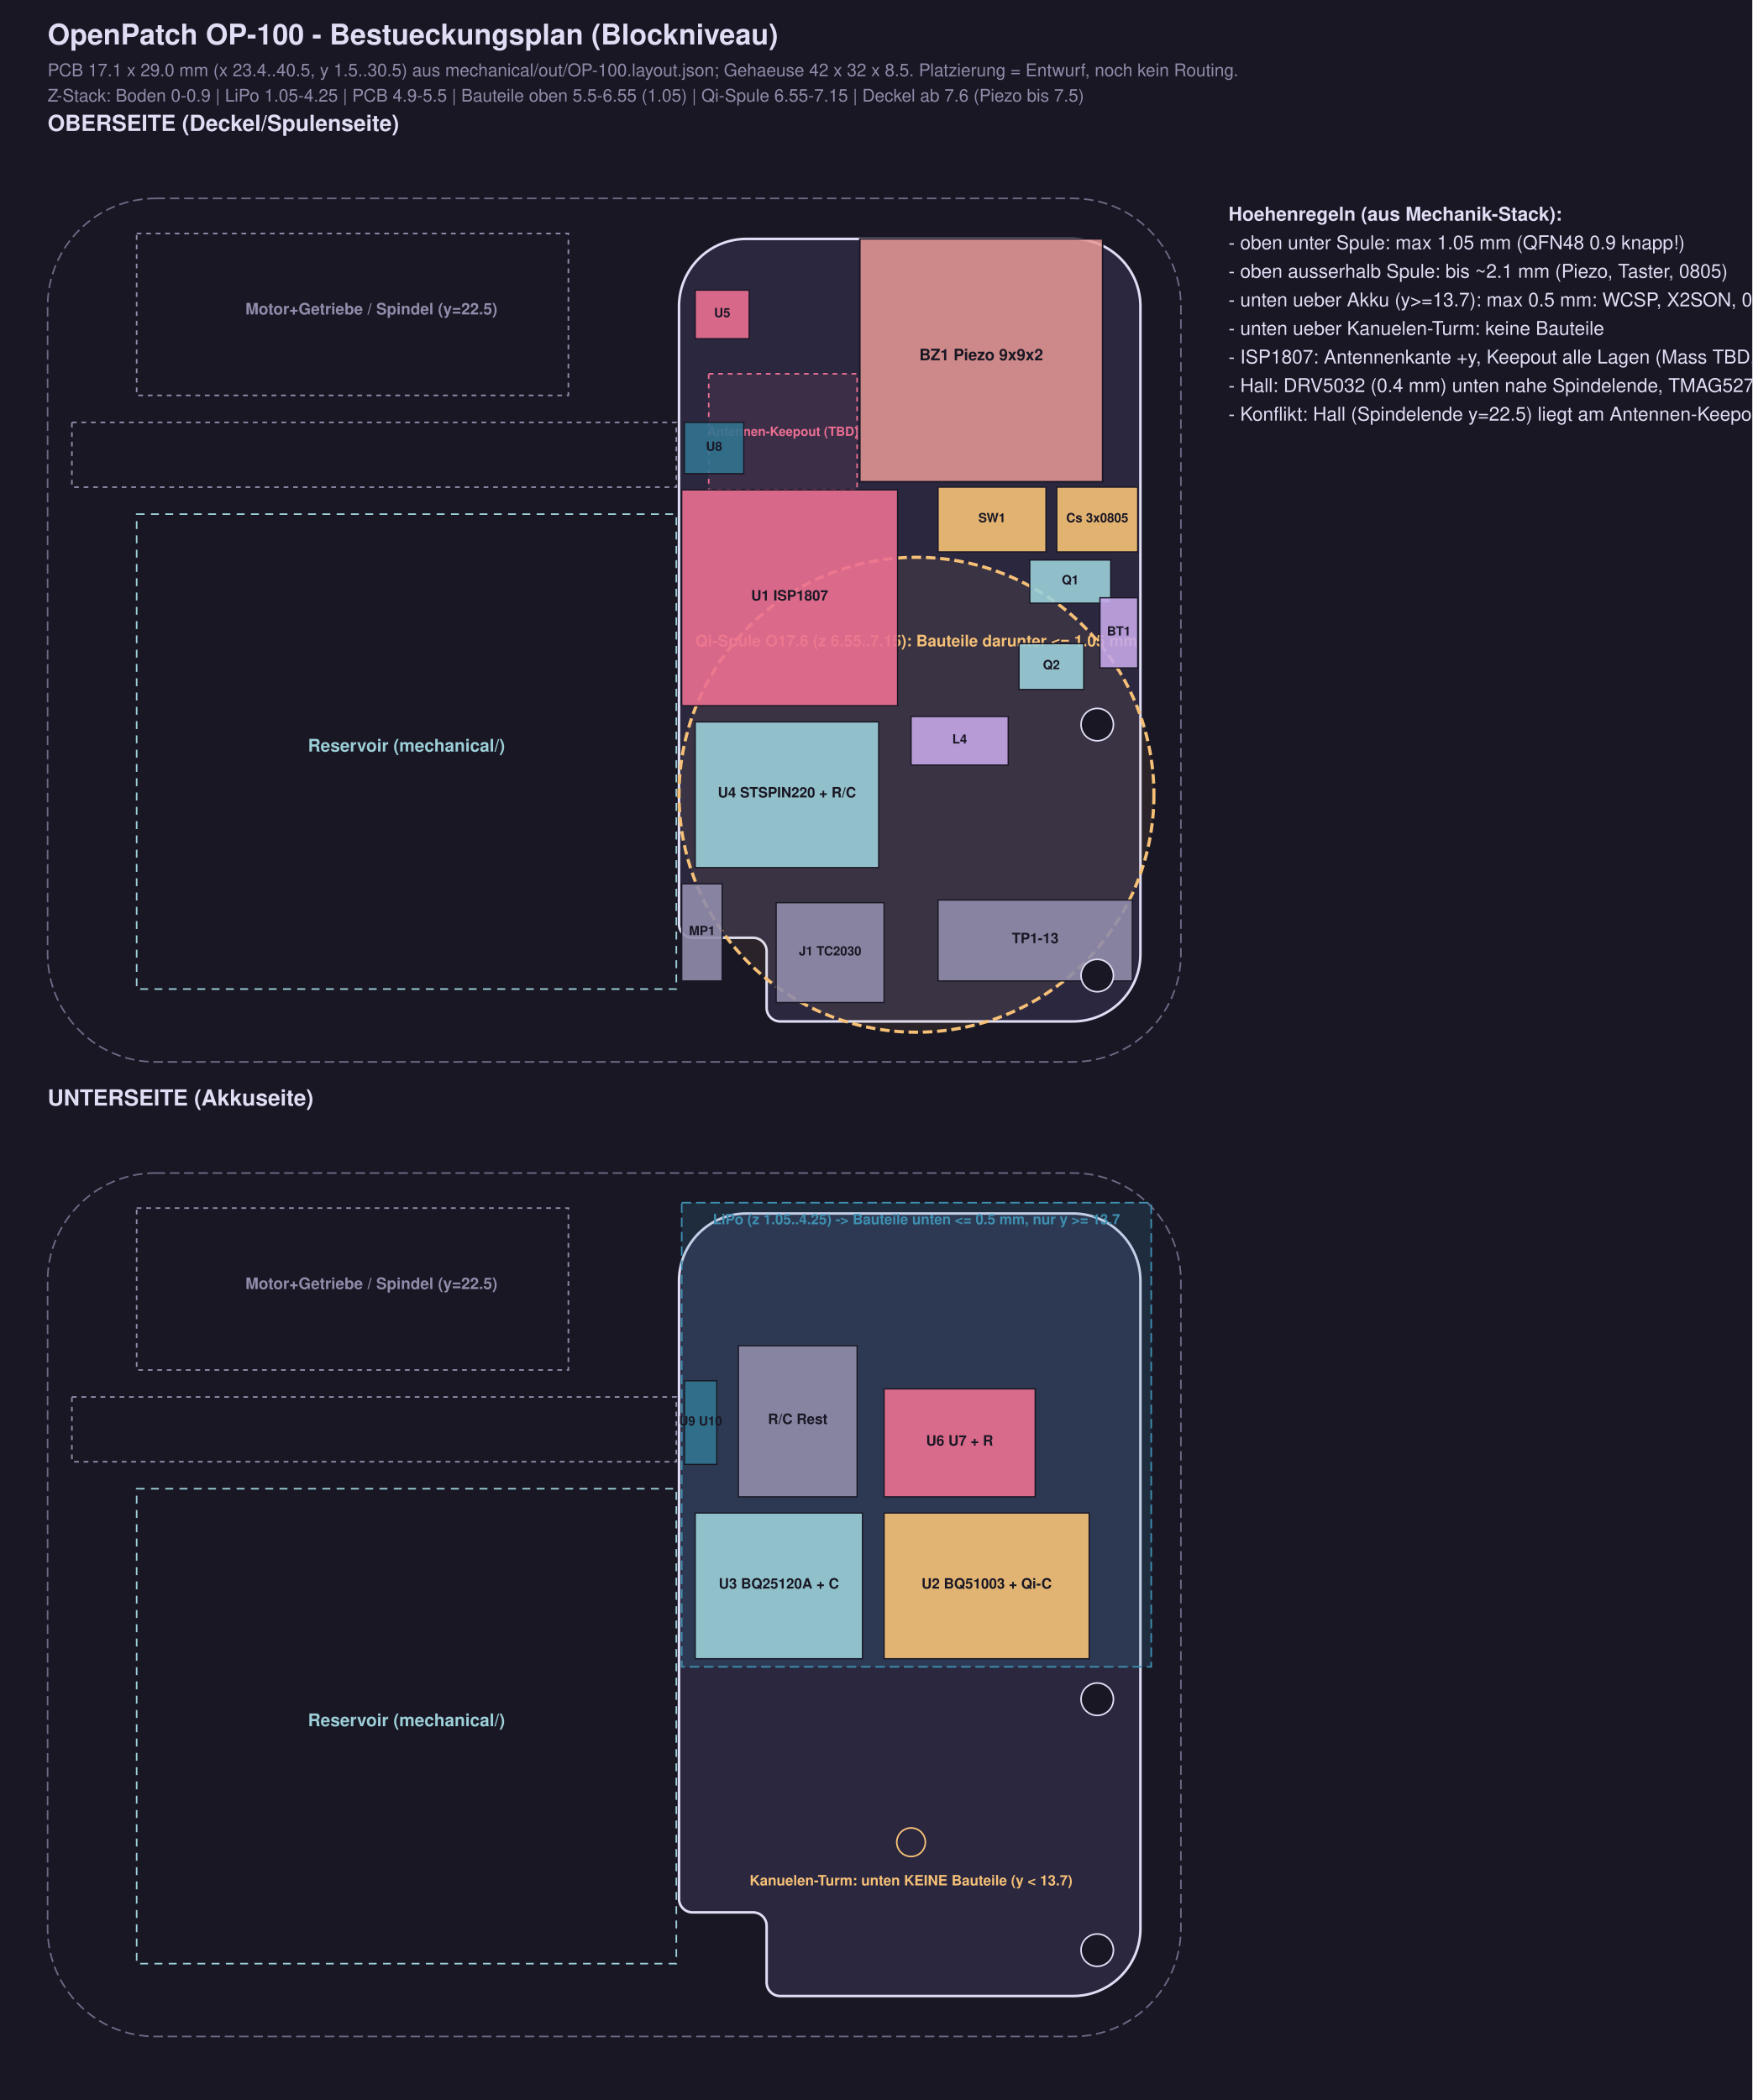
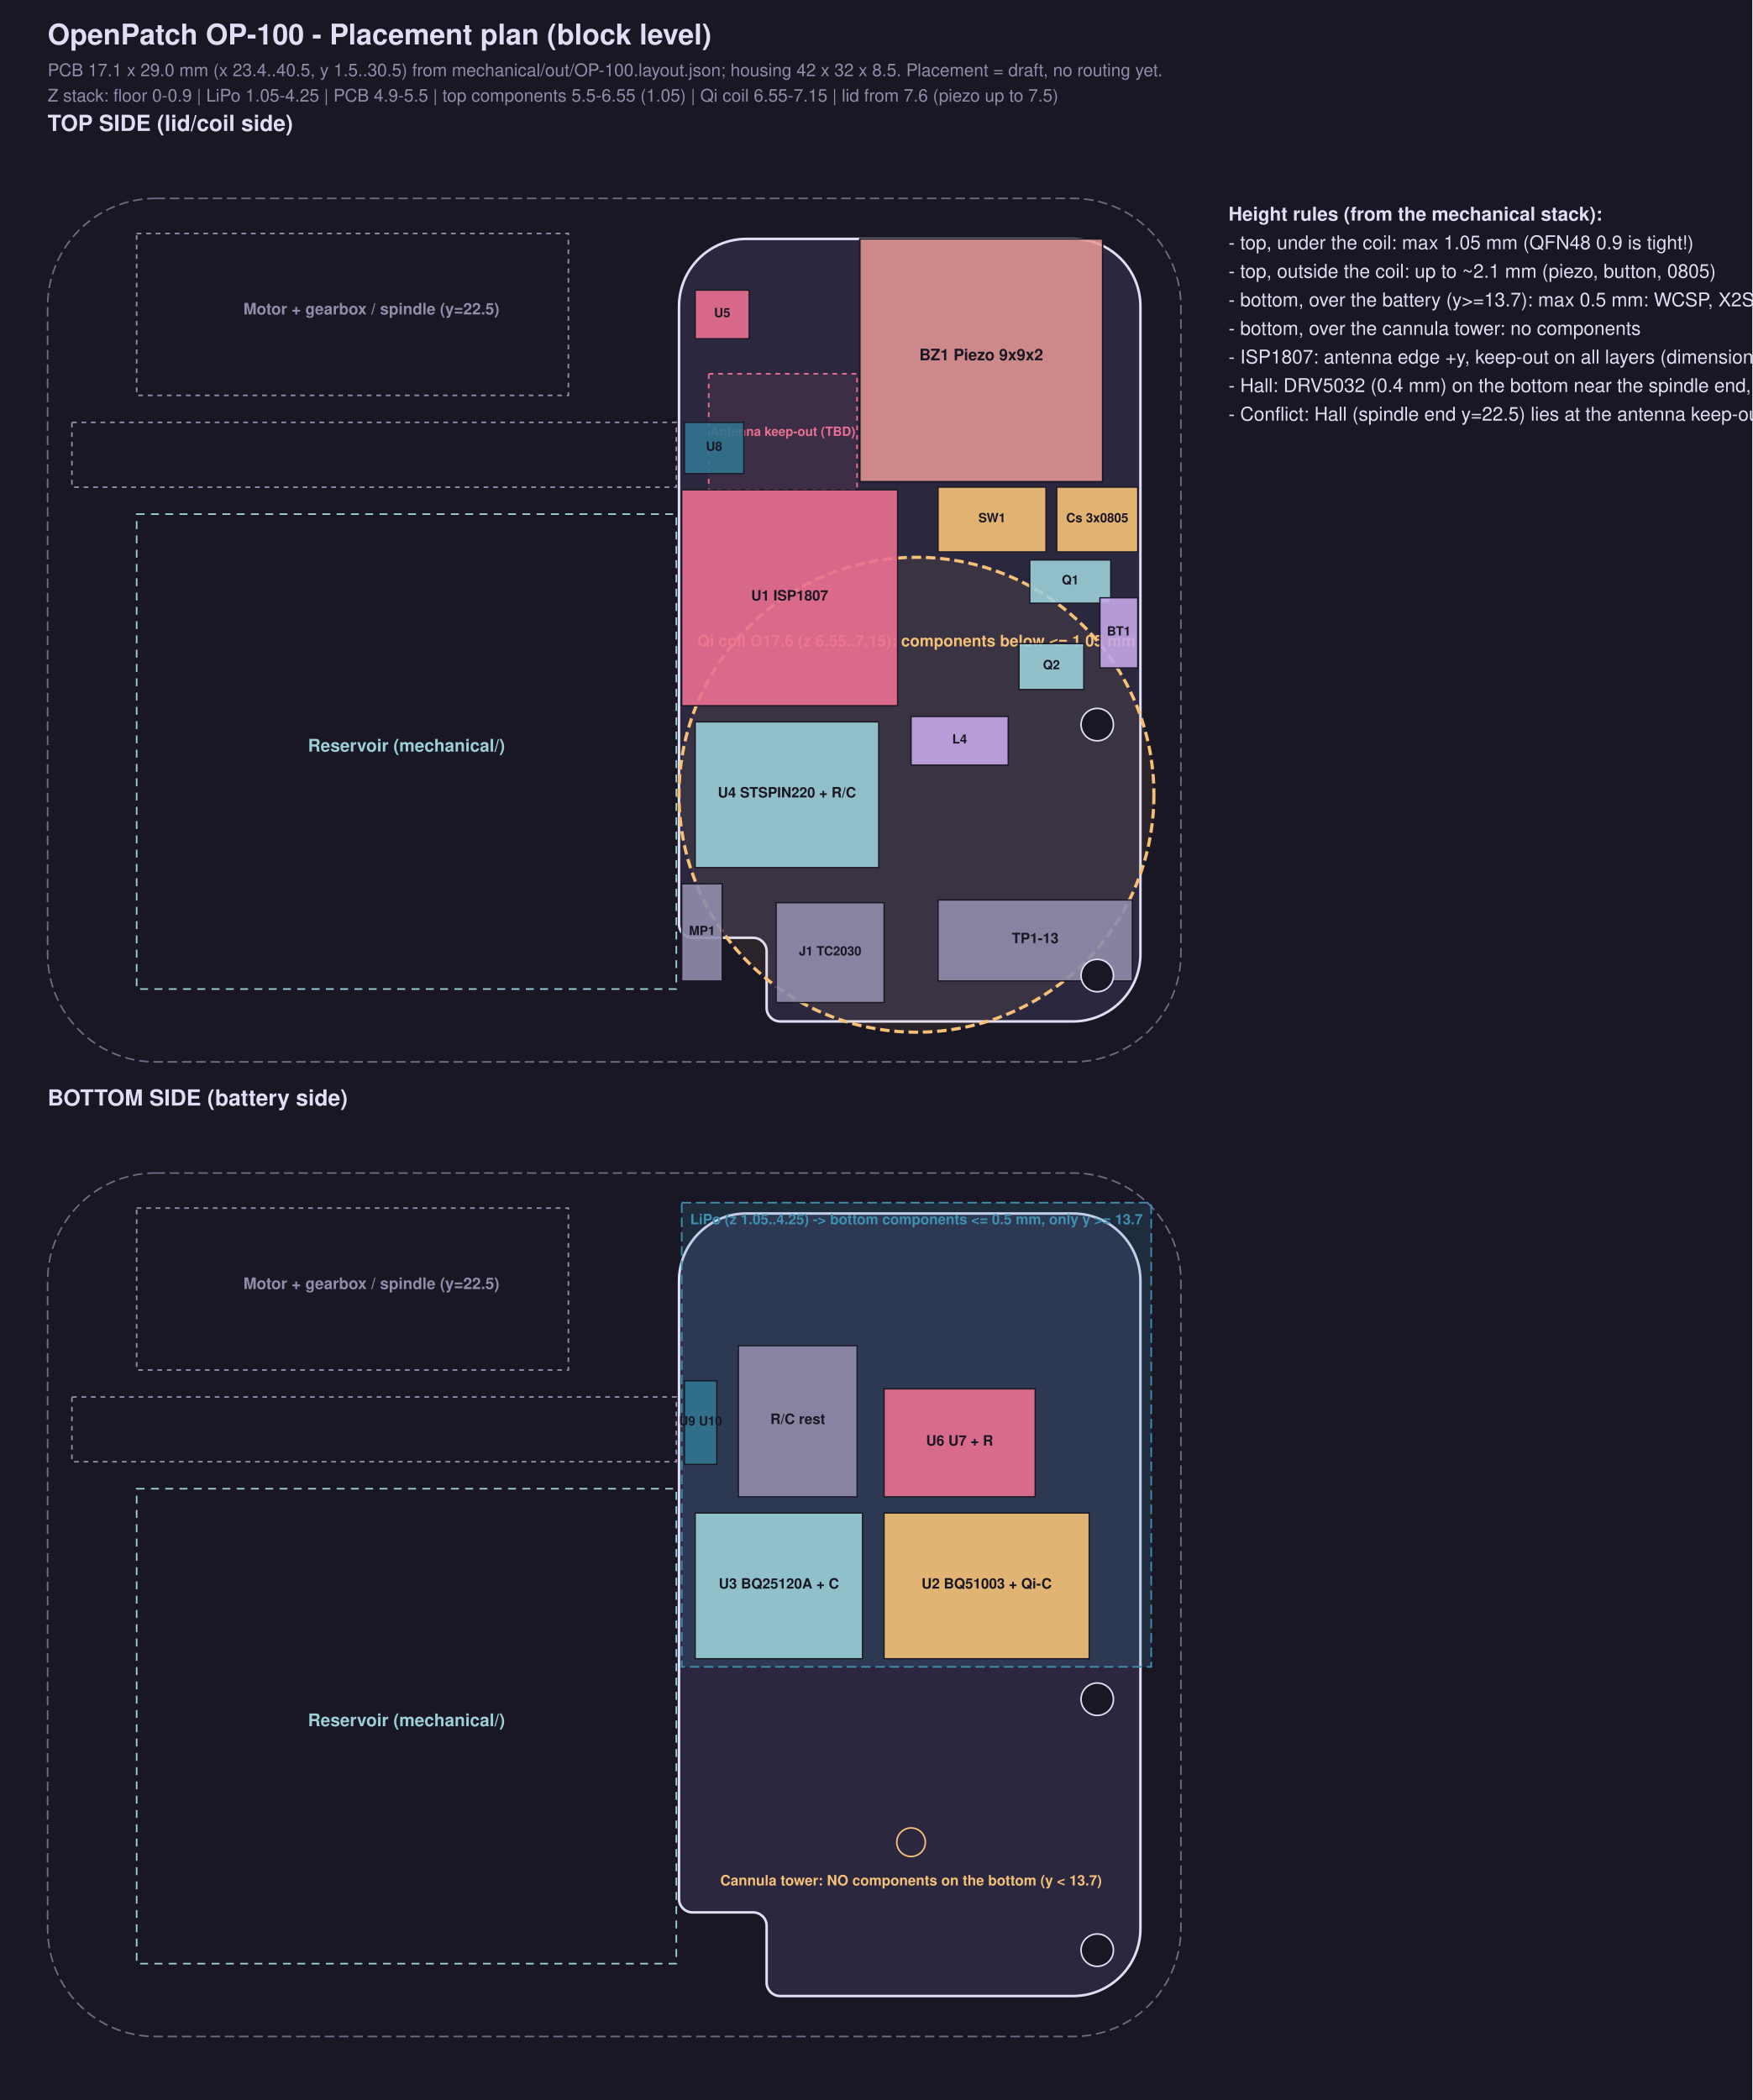
<svg xmlns="http://www.w3.org/2000/svg" width="1104" height="1323" viewBox="0 0 1104 1323" font-family="Helvetica, Arial, sans-serif">
  <rect width="100%" height="100%" fill="#191724" />
-   <text x="30" y="28" font-size="18" font-weight="bold" fill="#e0def4">OpenPatch OP-100 - Bestueckungsplan (Blockniveau)</text>
-   <text x="30" y="48" font-size="11" fill="#908caa">PCB 17.1 x 29.0 mm (x 23.4..40.5, y 1.5..30.5) aus mechanical/out/OP-100.layout.json; Gehaeuse 42 x 32 x 8.5. Platzierung = Entwurf, noch kein Routing.</text>
-   <text x="30" y="64" font-size="11" fill="#908caa">Z-Stack: Boden 0-0.9 | LiPo 1.05-4.25 | PCB 4.9-5.5 | Bauteile oben 5.5-6.55 (1.05) | Qi-Spule 6.55-7.15 | Deckel ab 7.6 (Piezo bis 7.5)</text>
-   <text x="30.0" y="82.5" font-size="14" fill="#e0def4" text-anchor="start" font-weight="bold">OBERSEITE (Deckel/Spulenseite)</text>
+   <text x="30" y="28" font-size="18" font-weight="bold" fill="#e0def4">OpenPatch OP-100 - Placement plan (block level)</text>
+   <text x="30" y="48" font-size="11" fill="#908caa">PCB 17.1 x 29.0 mm (x 23.4..40.5, y 1.5..30.5) from mechanical/out/OP-100.layout.json; housing 42 x 32 x 8.5. Placement = draft, no routing yet.</text>
+   <text x="30" y="64" font-size="11" fill="#908caa">Z stack: floor 0-0.9 | LiPo 1.05-4.25 | PCB 4.9-5.5 | top components 5.5-6.55 (1.05) | Qi coil 6.55-7.15 | lid from 7.6 (piezo up to 7.5)</text>
+   <text x="30.0" y="82.5" font-size="14" fill="#e0def4" text-anchor="start" font-weight="bold">TOP SIDE (lid/coil side)</text>
  <rect x="30.0" y="125.0" width="714.0" height="544.0" rx="68.0" fill="none" stroke="#6e6a86" stroke-dasharray="6 3" />
  <rect x="86.1" y="323.9" width="340.0" height="299.2" fill="#191724" stroke="#9ccfd8" stroke-dasharray="5 4" />
  <text x="256.1" y="473.5" font-size="11" fill="#9ccfd8" text-anchor="middle" font-weight="bold">Reservoir (mechanical/)</text>
  <rect x="45.3" y="266.1" width="380.8" height="40.8" fill="none" stroke="#908caa" stroke-dasharray="3 3" />
  <rect x="86.1" y="147.1" width="272.0" height="102.0" fill="#191724" stroke="#908caa" stroke-dasharray="3 3" />
-   <text x="234.0" y="198.1" font-size="10" fill="#908caa" text-anchor="middle" font-weight="bold">Motor+Getriebe / Spindel (y=22.5)</text>
+   <text x="234.0" y="198.1" font-size="10" fill="#908caa" text-anchor="middle" font-weight="bold">Motor + gearbox / spindle (y=22.5)</text>
  <path d="M483.0,635.0 A8.5,8.5 0 0 0 491.5,643.5 L676.0,643.5 A42.5,42.5 0 0 0 718.5,601.0 L718.5,193.0 A42.5,42.5 0 0 0 676.0,150.5 L470.3,150.5 A42.5,42.5 0 0 0 427.8,193.0 L427.8,582.3 A8.5,8.5 0 0 0 436.3,590.8 L474.5,590.8 A8.5,8.5 0 0 1 483.0,599.3 Z" fill="#2a273f" stroke="#e0def4" stroke-width="1.6" />
  <circle cx="577.4" cy="500.7" r="149.6" fill="#f6c177" fill-opacity="0.08" stroke="#f6c177" stroke-width="2" stroke-dasharray="6 3" />
-   <text x="577.4" y="407.2" font-size="10" fill="#f6c177" text-anchor="middle" font-weight="bold">Qi-Spule O17.6 (z 6.55..7.15): Bauteile darunter &lt;= 1.05 mm</text>
+   <text x="577.4" y="407.2" font-size="10" fill="#f6c177" text-anchor="middle" font-weight="bold">Qi coil O17.6 (z 6.55..7.15): components below &lt;= 1.05 mm</text>
  <rect x="541.7" y="150.5" width="153.0" height="153.0" fill="#ea9a97" fill-opacity="0.85" stroke="#191724" />
  <text x="618.2" y="227.0" font-size="10" fill="#191724" text-anchor="middle" font-weight="bold">BZ1 Piezo 9x9x2</text>
  <rect x="446.5" y="235.5" width="93.5" height="73.1" fill="#eb6f92" fill-opacity="0.10" stroke="#eb6f92" stroke-dasharray="3 3" />
-   <text x="493.2" y="274.6" font-size="8" fill="#eb6f92" text-anchor="middle" font-weight="bold">Antennen-Keepout (TBD)</text>
+   <text x="493.2" y="274.6" font-size="8" fill="#eb6f92" text-anchor="middle" font-weight="bold">Antenna keep-out (TBD)</text>
  <rect x="429.5" y="308.6" width="136.0" height="136.0" fill="#eb6f92" fill-opacity="0.9" stroke="#191724" stroke-width="0.8" />
  <text x="497.5" y="378.3" font-size="9" fill="#191724" text-anchor="middle" font-weight="bold">U1 ISP1807</text>
  <rect x="431.2" y="266.1" width="37.4" height="32.3" fill="#31748f" fill-opacity="0.9" stroke="#191724" stroke-width="0.8" />
  <text x="449.9" y="284.0" font-size="8" fill="#191724" text-anchor="middle" font-weight="bold">U8</text>
  <rect x="438.0" y="182.8" width="34.0" height="30.6" fill="#eb6f92" fill-opacity="0.9" stroke="#191724" stroke-width="0.8" />
  <text x="455.0" y="199.8" font-size="8" fill="#191724" text-anchor="middle" font-weight="bold">U5</text>
  <rect x="591.0" y="306.9" width="68.0" height="40.8" fill="#f6c177" fill-opacity="0.9" stroke="#191724" stroke-width="0.8" />
  <text x="625.0" y="329.0" font-size="8" fill="#191724" text-anchor="middle" font-weight="bold">SW1</text>
  <rect x="665.8" y="306.9" width="51.0" height="40.8" fill="#f6c177" fill-opacity="0.9" stroke="#191724" stroke-width="0.8" />
  <text x="691.3" y="329.0" font-size="8" fill="#191724" text-anchor="middle" font-weight="bold">Cs 3x0805</text>
  <rect x="648.8" y="352.8" width="51.0" height="27.2" fill="#9ccfd8" fill-opacity="0.9" stroke="#191724" stroke-width="0.8" />
  <text x="674.3" y="368.1" font-size="8" fill="#191724" text-anchor="middle" font-weight="bold">Q1</text>
  <rect x="693.0" y="376.6" width="23.8" height="44.2" fill="#c4a7e7" fill-opacity="0.9" stroke="#191724" stroke-width="0.8" />
  <text x="704.9" y="400.4" font-size="8" fill="#191724" text-anchor="middle" font-weight="bold">BT1</text>
  <rect x="642.0" y="405.5" width="40.8" height="28.9" fill="#9ccfd8" fill-opacity="0.9" stroke="#191724" stroke-width="0.8" />
  <text x="662.4" y="421.6" font-size="8" fill="#191724" text-anchor="middle" font-weight="bold">Q2</text>
  <rect x="438.0" y="454.8" width="115.6" height="91.8" fill="#9ccfd8" fill-opacity="0.9" stroke="#191724" stroke-width="0.8" />
  <text x="495.8" y="502.4" font-size="9" fill="#191724" text-anchor="middle" font-weight="bold">U4 STSPIN220 + R/C</text>
  <rect x="574.0" y="451.4" width="61.2" height="30.6" fill="#c4a7e7" fill-opacity="0.9" stroke="#191724" stroke-width="0.8" />
  <text x="604.6" y="468.4" font-size="8" fill="#191724" text-anchor="middle" font-weight="bold">L4</text>
  <rect x="429.5" y="556.8" width="25.5" height="61.2" fill="#908caa" fill-opacity="0.9" stroke="#191724" stroke-width="0.8" />
  <text x="442.3" y="589.1" font-size="8" fill="#191724" text-anchor="middle" font-weight="bold">MP1</text>
  <rect x="489.0" y="568.7" width="68.0" height="62.9" fill="#908caa" fill-opacity="0.9" stroke="#191724" stroke-width="0.8" />
  <text x="523.0" y="601.9" font-size="8" fill="#191724" text-anchor="middle" font-weight="bold">J1 TC2030</text>
  <rect x="591.0" y="567.0" width="122.4" height="51.0" fill="#908caa" fill-opacity="0.9" stroke="#191724" stroke-width="0.8" />
  <text x="652.2" y="594.2" font-size="9" fill="#191724" text-anchor="middle" font-weight="bold">TP1-13</text>
  <circle cx="691.3" cy="614.6" r="10.2" fill="#191724" stroke="#e0def4" />
  <circle cx="691.3" cy="456.5" r="10.2" fill="#191724" stroke="#e0def4" />
-   <text x="30.0" y="696.5" font-size="14" fill="#e0def4" text-anchor="start" font-weight="bold">UNTERSEITE (Akkuseite)</text>
+   <text x="30.0" y="696.5" font-size="14" fill="#e0def4" text-anchor="start" font-weight="bold">BOTTOM SIDE (battery side)</text>
  <rect x="30.0" y="739.0" width="714.0" height="544.0" rx="68.0" fill="none" stroke="#6e6a86" stroke-dasharray="6 3" />
  <rect x="86.1" y="937.9" width="340.0" height="299.2" fill="#191724" stroke="#9ccfd8" stroke-dasharray="5 4" />
  <text x="256.1" y="1087.5" font-size="11" fill="#9ccfd8" text-anchor="middle" font-weight="bold">Reservoir (mechanical/)</text>
  <rect x="45.3" y="880.1" width="380.8" height="40.8" fill="none" stroke="#908caa" stroke-dasharray="3 3" />
  <rect x="86.1" y="761.1" width="272.0" height="102.0" fill="#191724" stroke="#908caa" stroke-dasharray="3 3" />
-   <text x="234.0" y="812.1" font-size="10" fill="#908caa" text-anchor="middle" font-weight="bold">Motor+Getriebe / Spindel (y=22.5)</text>
+   <text x="234.0" y="812.1" font-size="10" fill="#908caa" text-anchor="middle" font-weight="bold">Motor + gearbox / spindle (y=22.5)</text>
  <path d="M483.0,1249.0 A8.5,8.5 0 0 0 491.5,1257.5 L676.0,1257.5 A42.5,42.5 0 0 0 718.5,1215.0 L718.5,807.0 A42.5,42.5 0 0 0 676.0,764.5 L470.3,764.5 A42.5,42.5 0 0 0 427.8,807.0 L427.8,1196.3 A8.5,8.5 0 0 0 436.3,1204.8 L474.5,1204.8 A8.5,8.5 0 0 1 483.0,1213.3 Z" fill="#2a273f" stroke="#e0def4" stroke-width="1.6" />
  <rect x="429.5" y="757.7" width="295.8" height="292.4" fill="#3e8fb0" fill-opacity="0.18" stroke="#3e8fb0" stroke-dasharray="6 3" />
-   <text x="577.4" y="771.3" font-size="9" fill="#3e8fb0" text-anchor="middle" font-weight="bold">LiPo (z 1.05..4.25) -&gt; Bauteile unten &lt;= 0.5 mm, nur y &gt;= 13.7</text>
+   <text x="577.4" y="771.3" font-size="9" fill="#3e8fb0" text-anchor="middle" font-weight="bold">LiPo (z 1.05..4.25) -&gt; bottom components &lt;= 0.5 mm, only y &gt;= 13.7</text>
  <circle cx="574.0" cy="1160.6" r="9" fill="none" stroke="#f6c177" />
-   <text x="574.0" y="1187.8" font-size="9" fill="#f6c177" text-anchor="middle" font-weight="bold">Kanuelen-Turm: unten KEINE Bauteile (y &lt; 13.7)</text>
+   <text x="574.0" y="1187.8" font-size="9" fill="#f6c177" text-anchor="middle" font-weight="bold">Cannula tower: NO components on the bottom (y &lt; 13.7)</text>
  <rect x="438.0" y="953.2" width="105.4" height="91.8" fill="#9ccfd8" fill-opacity="0.9" stroke="#191724" stroke-width="0.8" />
  <text x="490.7" y="1000.8" font-size="9" fill="#191724" text-anchor="middle" font-weight="bold">U3 BQ25120A + C</text>
  <rect x="557.0" y="953.2" width="129.2" height="91.8" fill="#f6c177" fill-opacity="0.9" stroke="#191724" stroke-width="0.8" />
  <text x="621.6" y="1000.8" font-size="9" fill="#191724" text-anchor="middle" font-weight="bold">U2 BQ51003 + Qi-C</text>
  <rect x="557.0" y="875.0" width="95.2" height="68.0" fill="#eb6f92" fill-opacity="0.9" stroke="#191724" stroke-width="0.8" />
  <text x="604.6" y="910.7" font-size="9" fill="#191724" text-anchor="middle" font-weight="bold">U6 U7 + R</text>
  <rect x="431.2" y="869.9" width="20.4" height="52.7" fill="#31748f" fill-opacity="0.9" stroke="#191724" stroke-width="0.8" />
  <text x="441.4" y="898.0" font-size="8" fill="#191724" text-anchor="middle" font-weight="bold">U9 U10</text>
  <rect x="465.2" y="847.8" width="74.8" height="95.2" fill="#908caa" fill-opacity="0.9" stroke="#191724" stroke-width="0.8" />
-   <text x="502.6" y="897.1" font-size="9" fill="#191724" text-anchor="middle" font-weight="bold">R/C Rest</text>
+   <text x="502.6" y="897.1" font-size="9" fill="#191724" text-anchor="middle" font-weight="bold">R/C rest</text>
  <circle cx="691.3" cy="1228.6" r="10.2" fill="#191724" stroke="#e0def4" />
  <circle cx="691.3" cy="1070.5" r="10.2" fill="#191724" stroke="#e0def4" />
-   <text x="774" y="139" font-size="12" fill="#e0def4" font-weight="bold">Hoehenregeln (aus Mechanik-Stack):</text>
-   <text x="774" y="157" font-size="12" fill="#e0def4">- oben unter Spule: max 1.05 mm (QFN48 0.9 knapp!)</text>
-   <text x="774" y="175" font-size="12" fill="#e0def4">- oben ausserhalb Spule: bis ~2.1 mm (Piezo, Taster, 0805)</text>
-   <text x="774" y="193" font-size="12" fill="#e0def4">- unten ueber Akku (y&gt;=13.7): max 0.5 mm: WCSP, X2SON, 0402</text>
-   <text x="774" y="211" font-size="12" fill="#e0def4">- unten ueber Kanuelen-Turm: keine Bauteile</text>
-   <text x="774" y="229" font-size="12" fill="#e0def4">- ISP1807: Antennenkante +y, Keepout alle Lagen (Mass TBD, Datenblatt)</text>
-   <text x="774" y="247" font-size="12" fill="#e0def4">- Hall: DRV5032 (0.4 mm) unten nahe Spindelende, TMAG5273 oben</text>
-   <text x="774" y="265" font-size="12" fill="#e0def4">- Konflikt: Hall (Spindelende y=22.5) liegt am Antennen-Keepout -&gt; TBD</text>
+   <text x="774" y="139" font-size="12" fill="#e0def4" font-weight="bold">Height rules (from the mechanical stack):</text>
+   <text x="774" y="157" font-size="12" fill="#e0def4">- top, under the coil: max 1.05 mm (QFN48 0.9 is tight!)</text>
+   <text x="774" y="175" font-size="12" fill="#e0def4">- top, outside the coil: up to ~2.1 mm (piezo, button, 0805)</text>
+   <text x="774" y="193" font-size="12" fill="#e0def4">- bottom, over the battery (y&gt;=13.7): max 0.5 mm: WCSP, X2SON, 0402</text>
+   <text x="774" y="211" font-size="12" fill="#e0def4">- bottom, over the cannula tower: no components</text>
+   <text x="774" y="229" font-size="12" fill="#e0def4">- ISP1807: antenna edge +y, keep-out on all layers (dimensions TBD, datasheet)</text>
+   <text x="774" y="247" font-size="12" fill="#e0def4">- Hall: DRV5032 (0.4 mm) on the bottom near the spindle end, TMAG5273 on top</text>
+   <text x="774" y="265" font-size="12" fill="#e0def4">- Conflict: Hall (spindle end y=22.5) lies at the antenna keep-out -&gt; TBD</text>
</svg>
